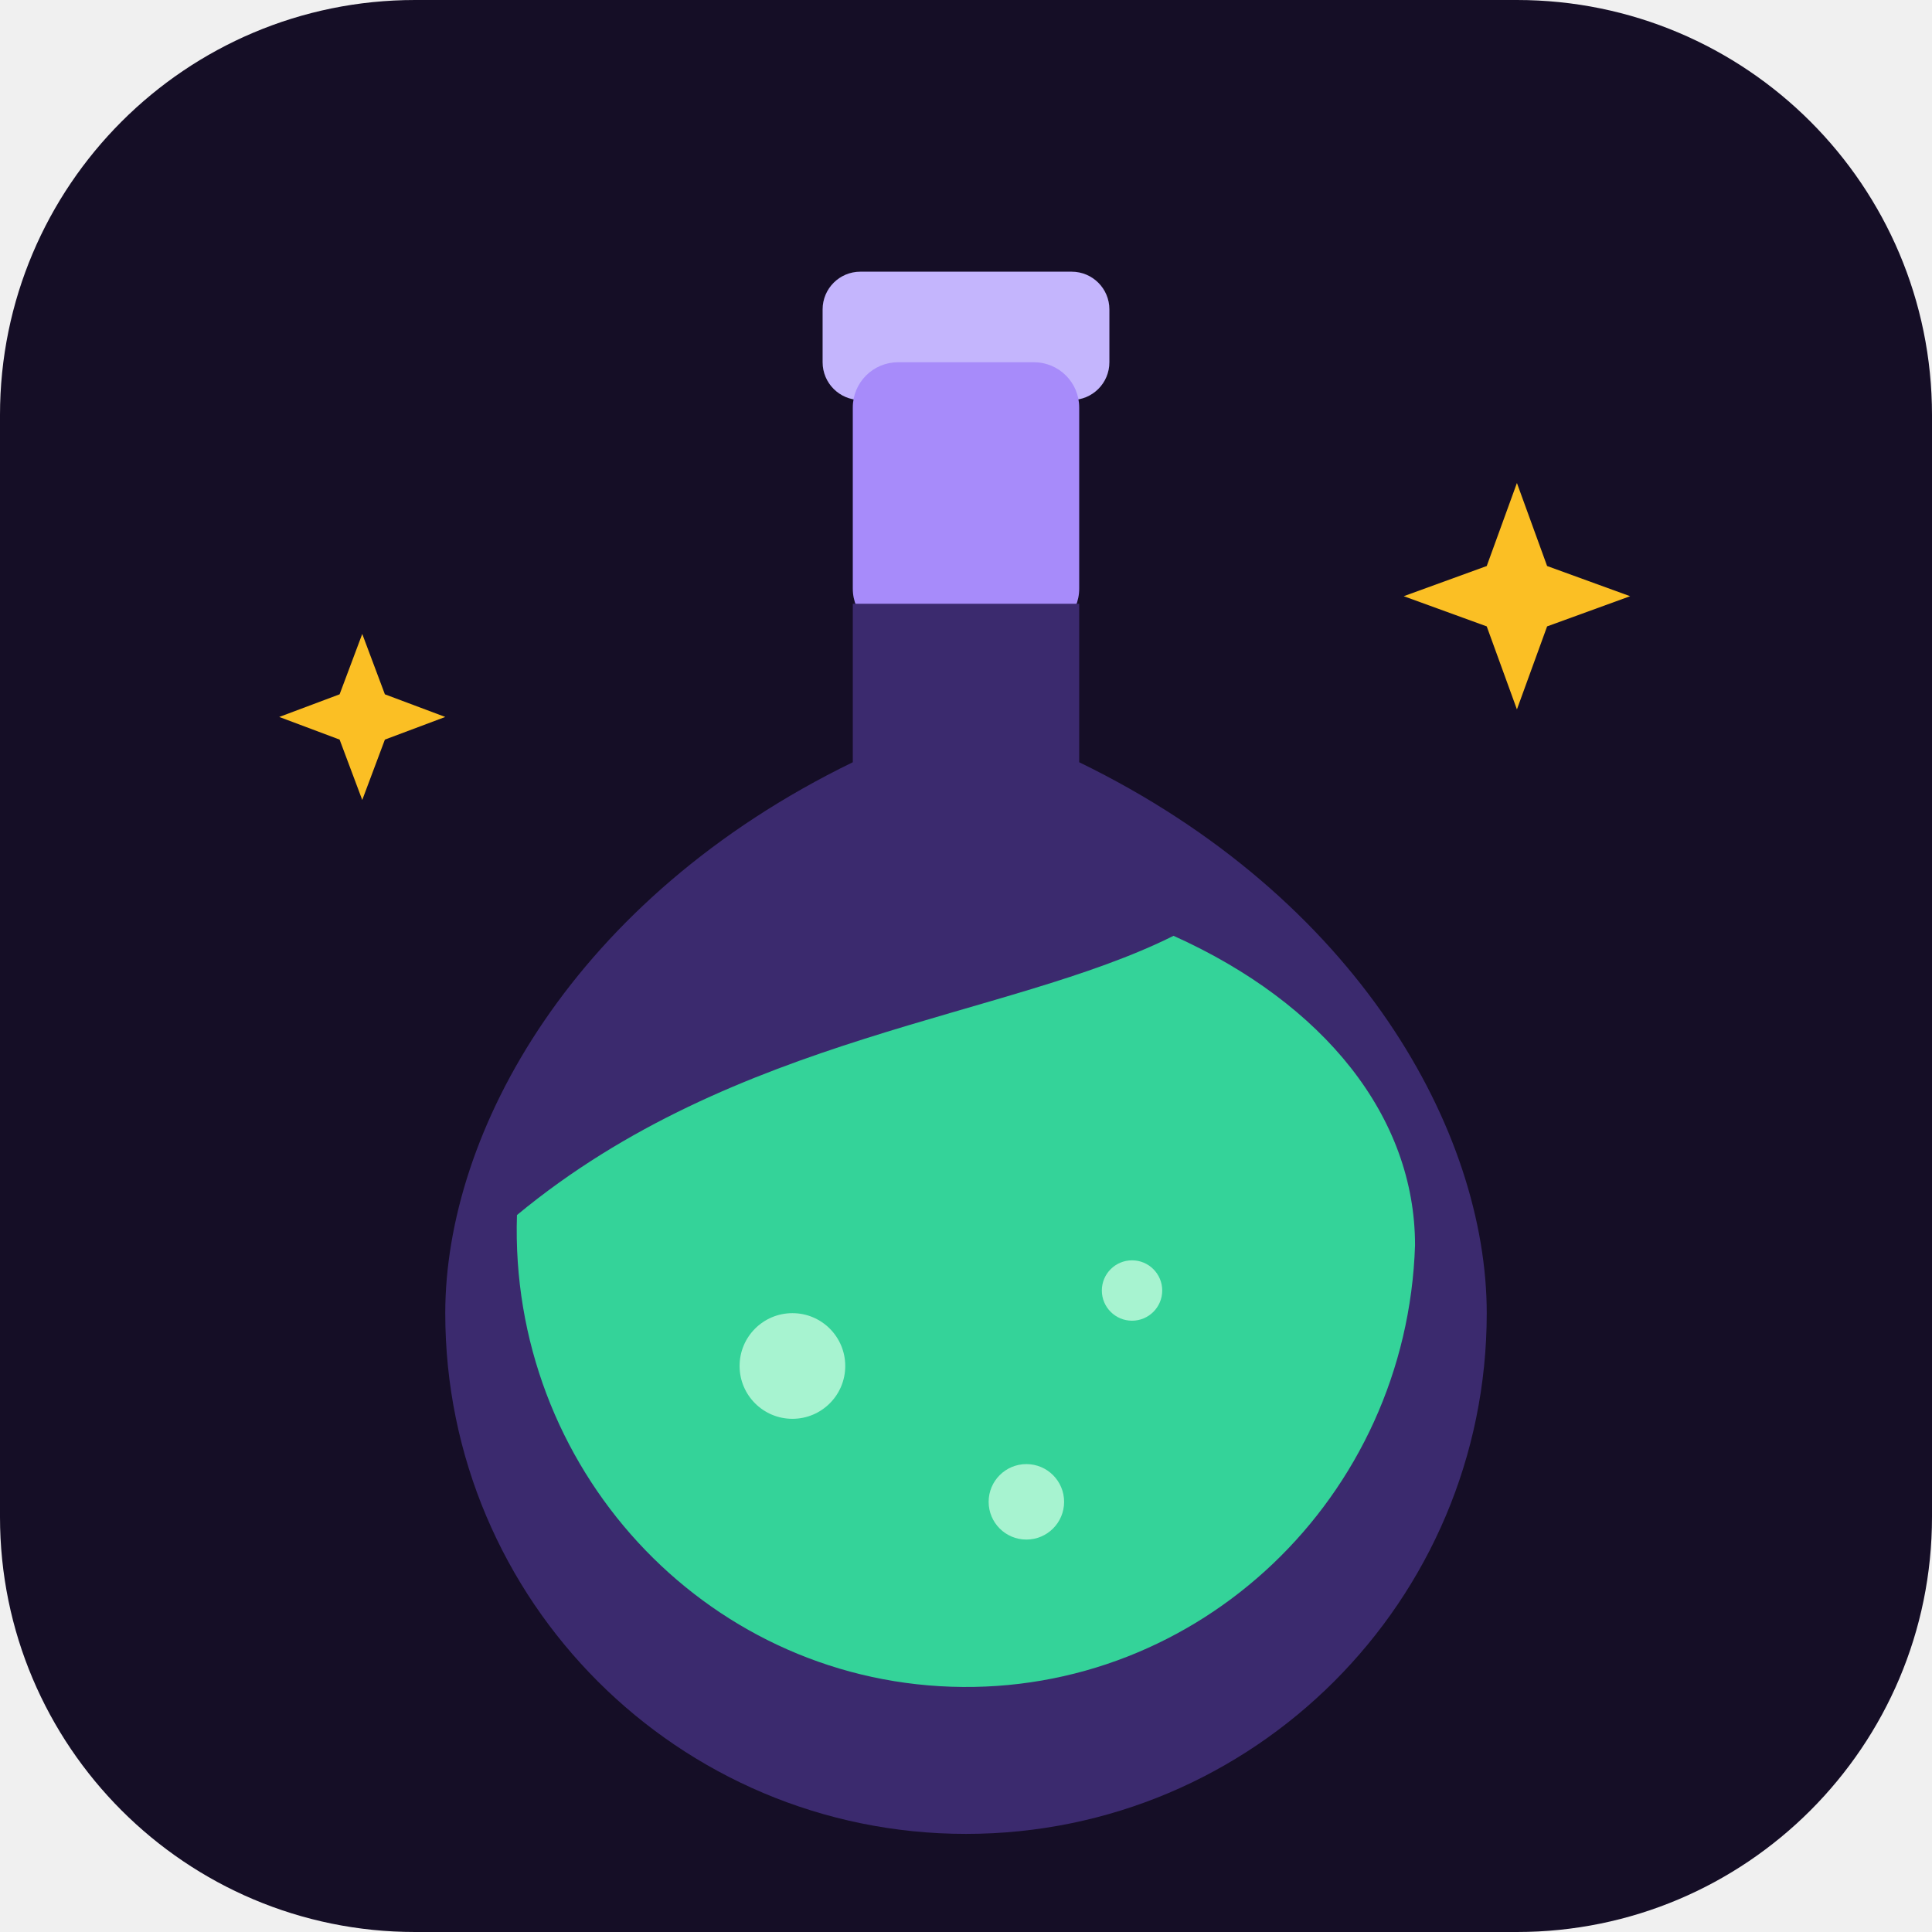
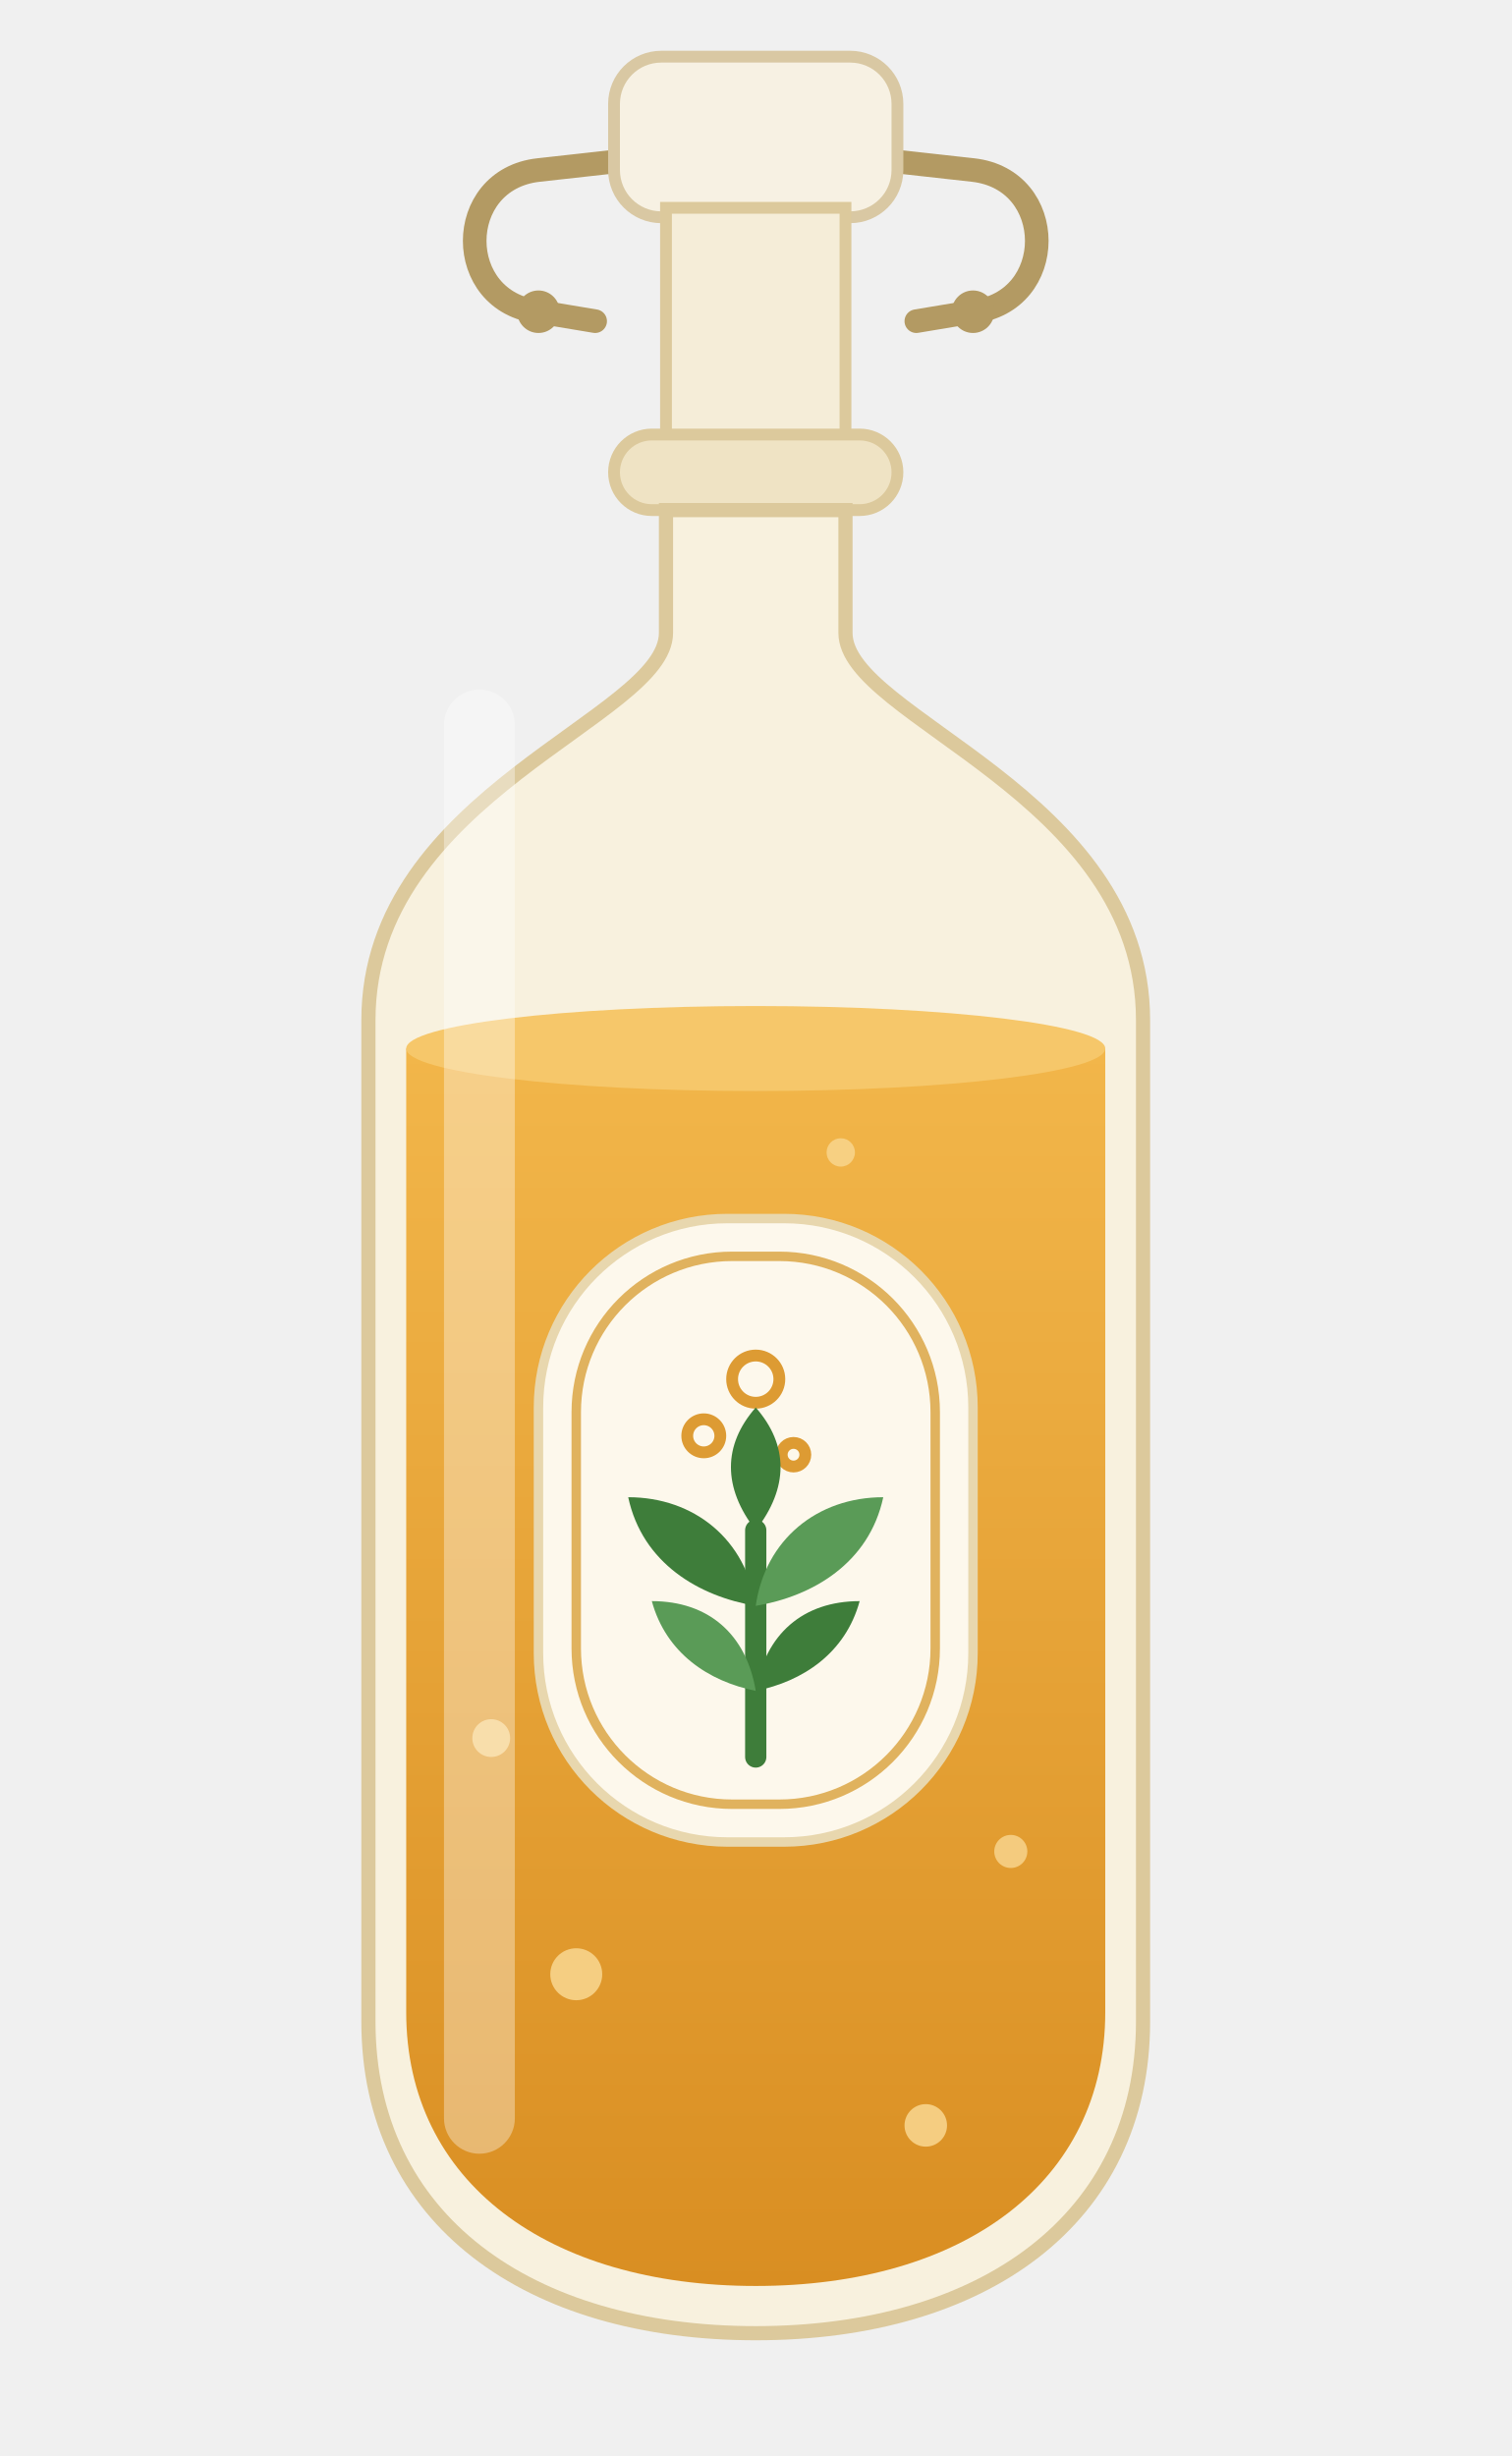
- <svg xmlns="http://www.w3.org/2000/svg" viewBox="0 0 512 512">
-   <rect width="512" height="512" rx="110" fill="#150e26" />
-   <rect x="218" y="72" width="76" height="34" rx="10" fill="#c4b5fd" />
-   <rect x="226" y="96" width="60" height="72" rx="12" fill="#a78bfa" />
-   <path d="M226 160 L226 202 C152 238 118 300 118 348 a138 138 0 0 0 276 0 C394 300 360 238 286 202 L286 160 Z" fill="#3b2a6e" />
-   <path d="M137 322 a119 121 0 0 0 238 8 c0-34-24-64-64-82 -44 22-116 26-174 74z" fill="#34d399" />
-   <circle cx="210" cy="362" r="14" fill="#a7f3d0" />
-   <circle cx="272" cy="398" r="10" fill="#a7f3d0" />
-   <circle cx="300" cy="342" r="8" fill="#a7f3d0" />
-   <path d="M402 128 l8 22 22 8 -22 8 -8 22 -8 -22 -22 -8 22 -8 z" fill="#fbbf24" />
-   <path d="M96 168 l6 16 16 6 -16 6 -6 16 -6 -16 -16 -6 16 -6 z" fill="#fbbf24" />
+ <svg xmlns="http://www.w3.org/2000/svg" viewBox="0 0 320 520">
+   <defs>
+     <linearGradient id="amber" x1="0" y1="0" x2="0" y2="1">
+       <stop offset="0" stop-color="#f2b64a" />
+       <stop offset="1" stop-color="#d98e22" />
+     </linearGradient>
+   </defs>
+   <path d="M132 34 L114 36 C96 38 96 64 114 66 L126 68" fill="none" stroke="#b39a63" stroke-width="5" stroke-linecap="round" />
+   <path d="M188 34 L206 36 C224 38 224 64 206 66 L194 68" fill="none" stroke="#b39a63" stroke-width="5" stroke-linecap="round" />
+   <circle cx="114" cy="66" r="4.5" fill="#b39a63" />
+   <circle cx="206" cy="66" r="4.5" fill="#b39a63" />
+   <rect x="130" y="12" width="60" height="34" rx="10" fill="#f7f1e3" stroke="#d9c8a3" stroke-width="2.5" />
+   <rect x="141" y="44" width="38" height="52" fill="#f5edd8" stroke="#dcc99c" stroke-width="2.5" />
+   <rect x="130" y="92" width="60" height="16" rx="8" fill="#efe3c4" stroke="#dcc99c" stroke-width="2.5" />
+   <path d="M141 108 L141 134 C141 152 78 168 78 216 L78 428 C78 470 112 494 160 494 C208 494 242 470 242 428 L242 216 C242 168 179 152 179 134 L179 108 Z" fill="#f8f1de" stroke="#dcc99c" stroke-width="3" />
+   <path d="M86 222 L234 222 L234 426 C234 462 204 484 160 484 C116 484 86 462 86 426 Z" fill="url(#amber)" />
+   <ellipse cx="160" cy="222" rx="74" ry="9" fill="#f6c76a" />
+   <circle cx="122" cy="418" r="5.5" fill="#f9d791" opacity="0.85" />
+   <circle cx="196" cy="450" r="4.5" fill="#f9d791" opacity="0.85" />
+   <circle cx="214" cy="392" r="3.5" fill="#f9d791" opacity="0.8" />
+   <circle cx="104" cy="368" r="4" fill="#f9d791" opacity="0.8" />
+   <circle cx="178" cy="244" r="3" fill="#f9d791" opacity="0.8" />
+   <circle cx="130" cy="300" r="3" fill="#f9d791" opacity="0.7" />
+   <rect x="94" y="146" width="15" height="310" rx="7.5" fill="#ffffff" opacity="0.35" />
+   <rect x="114" y="258" width="92" height="132" rx="40" fill="#fdf8ec" stroke="#e8d7ae" stroke-width="2" />
+   <rect x="122" y="266" width="76" height="116" rx="33" fill="none" stroke="#e0b25e" stroke-width="2" />
+   <circle cx="160" cy="292" r="5" fill="none" stroke="#dd9b33" stroke-width="2.5" />
+   <circle cx="149" cy="304" r="3.5" fill="none" stroke="#dd9b33" stroke-width="2.5" />
+   <circle cx="168" cy="308" r="2.5" fill="none" stroke="#dd9b33" stroke-width="2.5" />
+   <path d="M160 372 C160 352 160 340 160 324" fill="none" stroke="#3e7d3a" stroke-width="4.5" stroke-linecap="round" />
+   <path d="M160 340 C148 338 136 331 133 317 C147 317 158 326 160 340 Z" fill="#3e7d3a" />
+   <path d="M160 340 C172 338 184 331 187 317 C173 317 162 326 160 340 Z" fill="#5a9b57" />
+   <path d="M160 358 C150 356 141 350 138 339 C150 339 158 346 160 358 Z" fill="#5a9b57" />
+   <path d="M160 358 C170 356 179 350 182 339 C170 339 162 346 160 358 Z" fill="#3e7d3a" />
+   <path d="M160 324 C153 315 153 306 160 298 C167 306 167 315 160 324 Z" fill="#3e7d3a" />
</svg>
